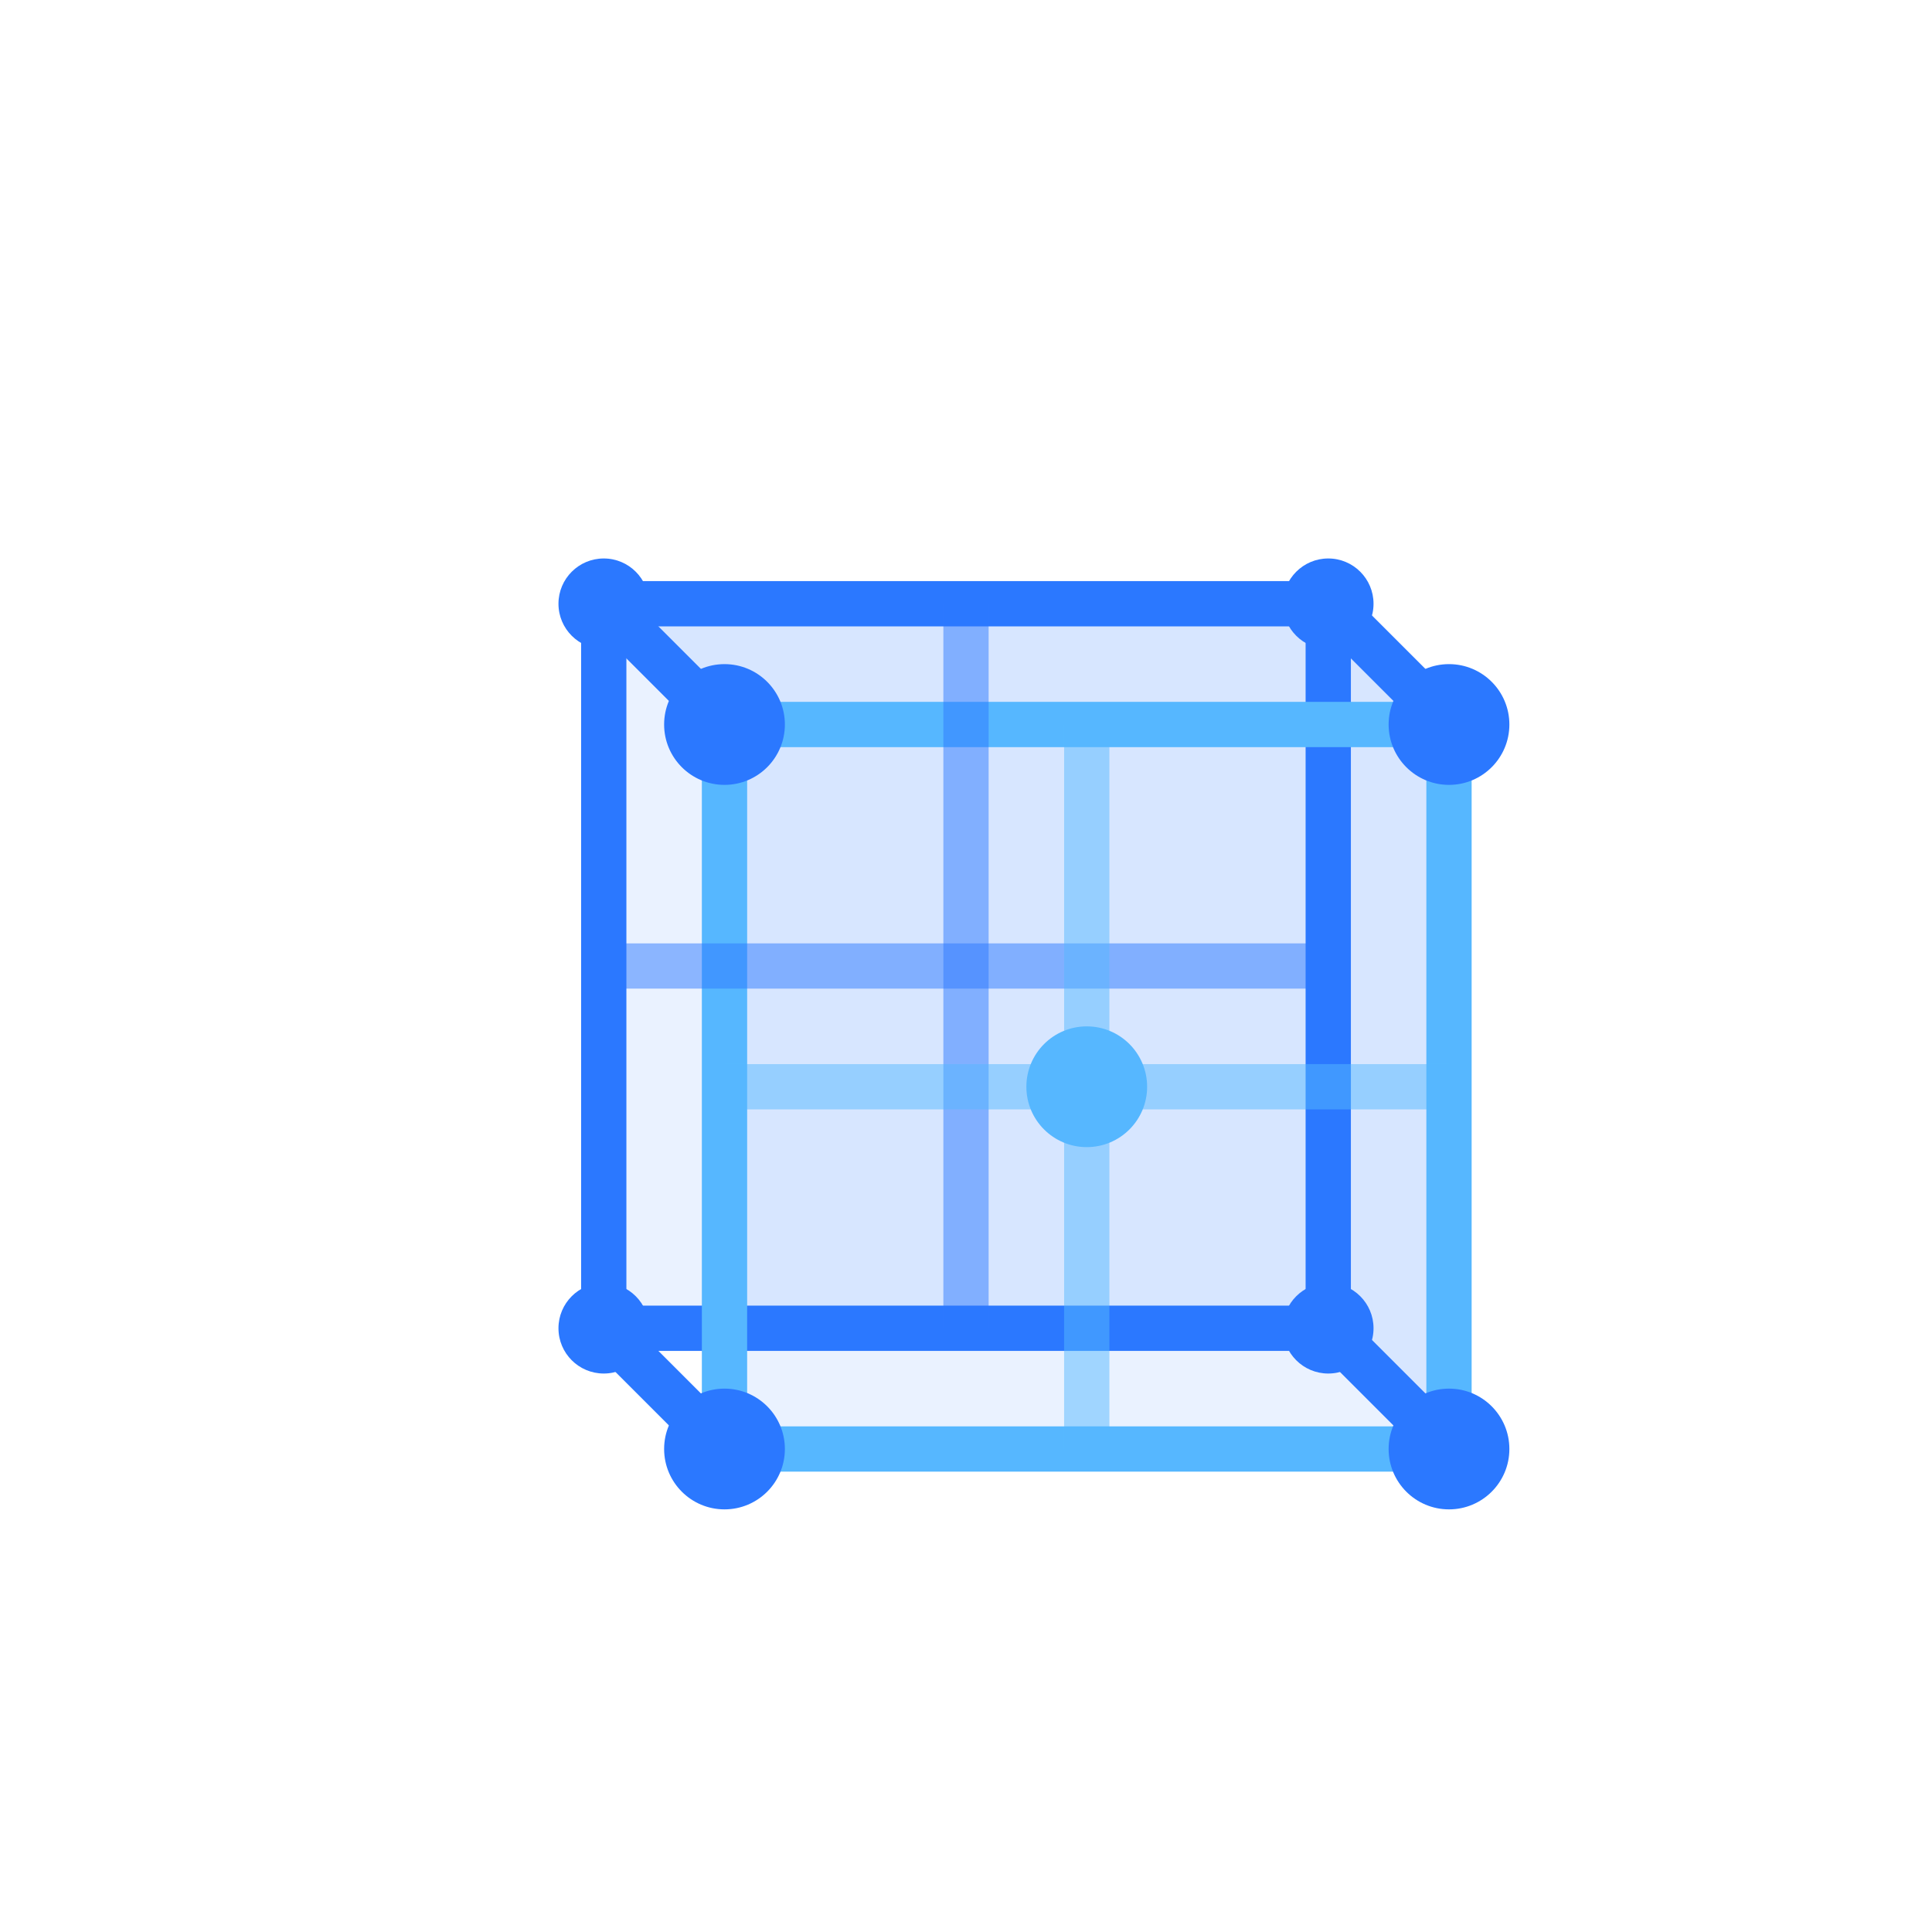
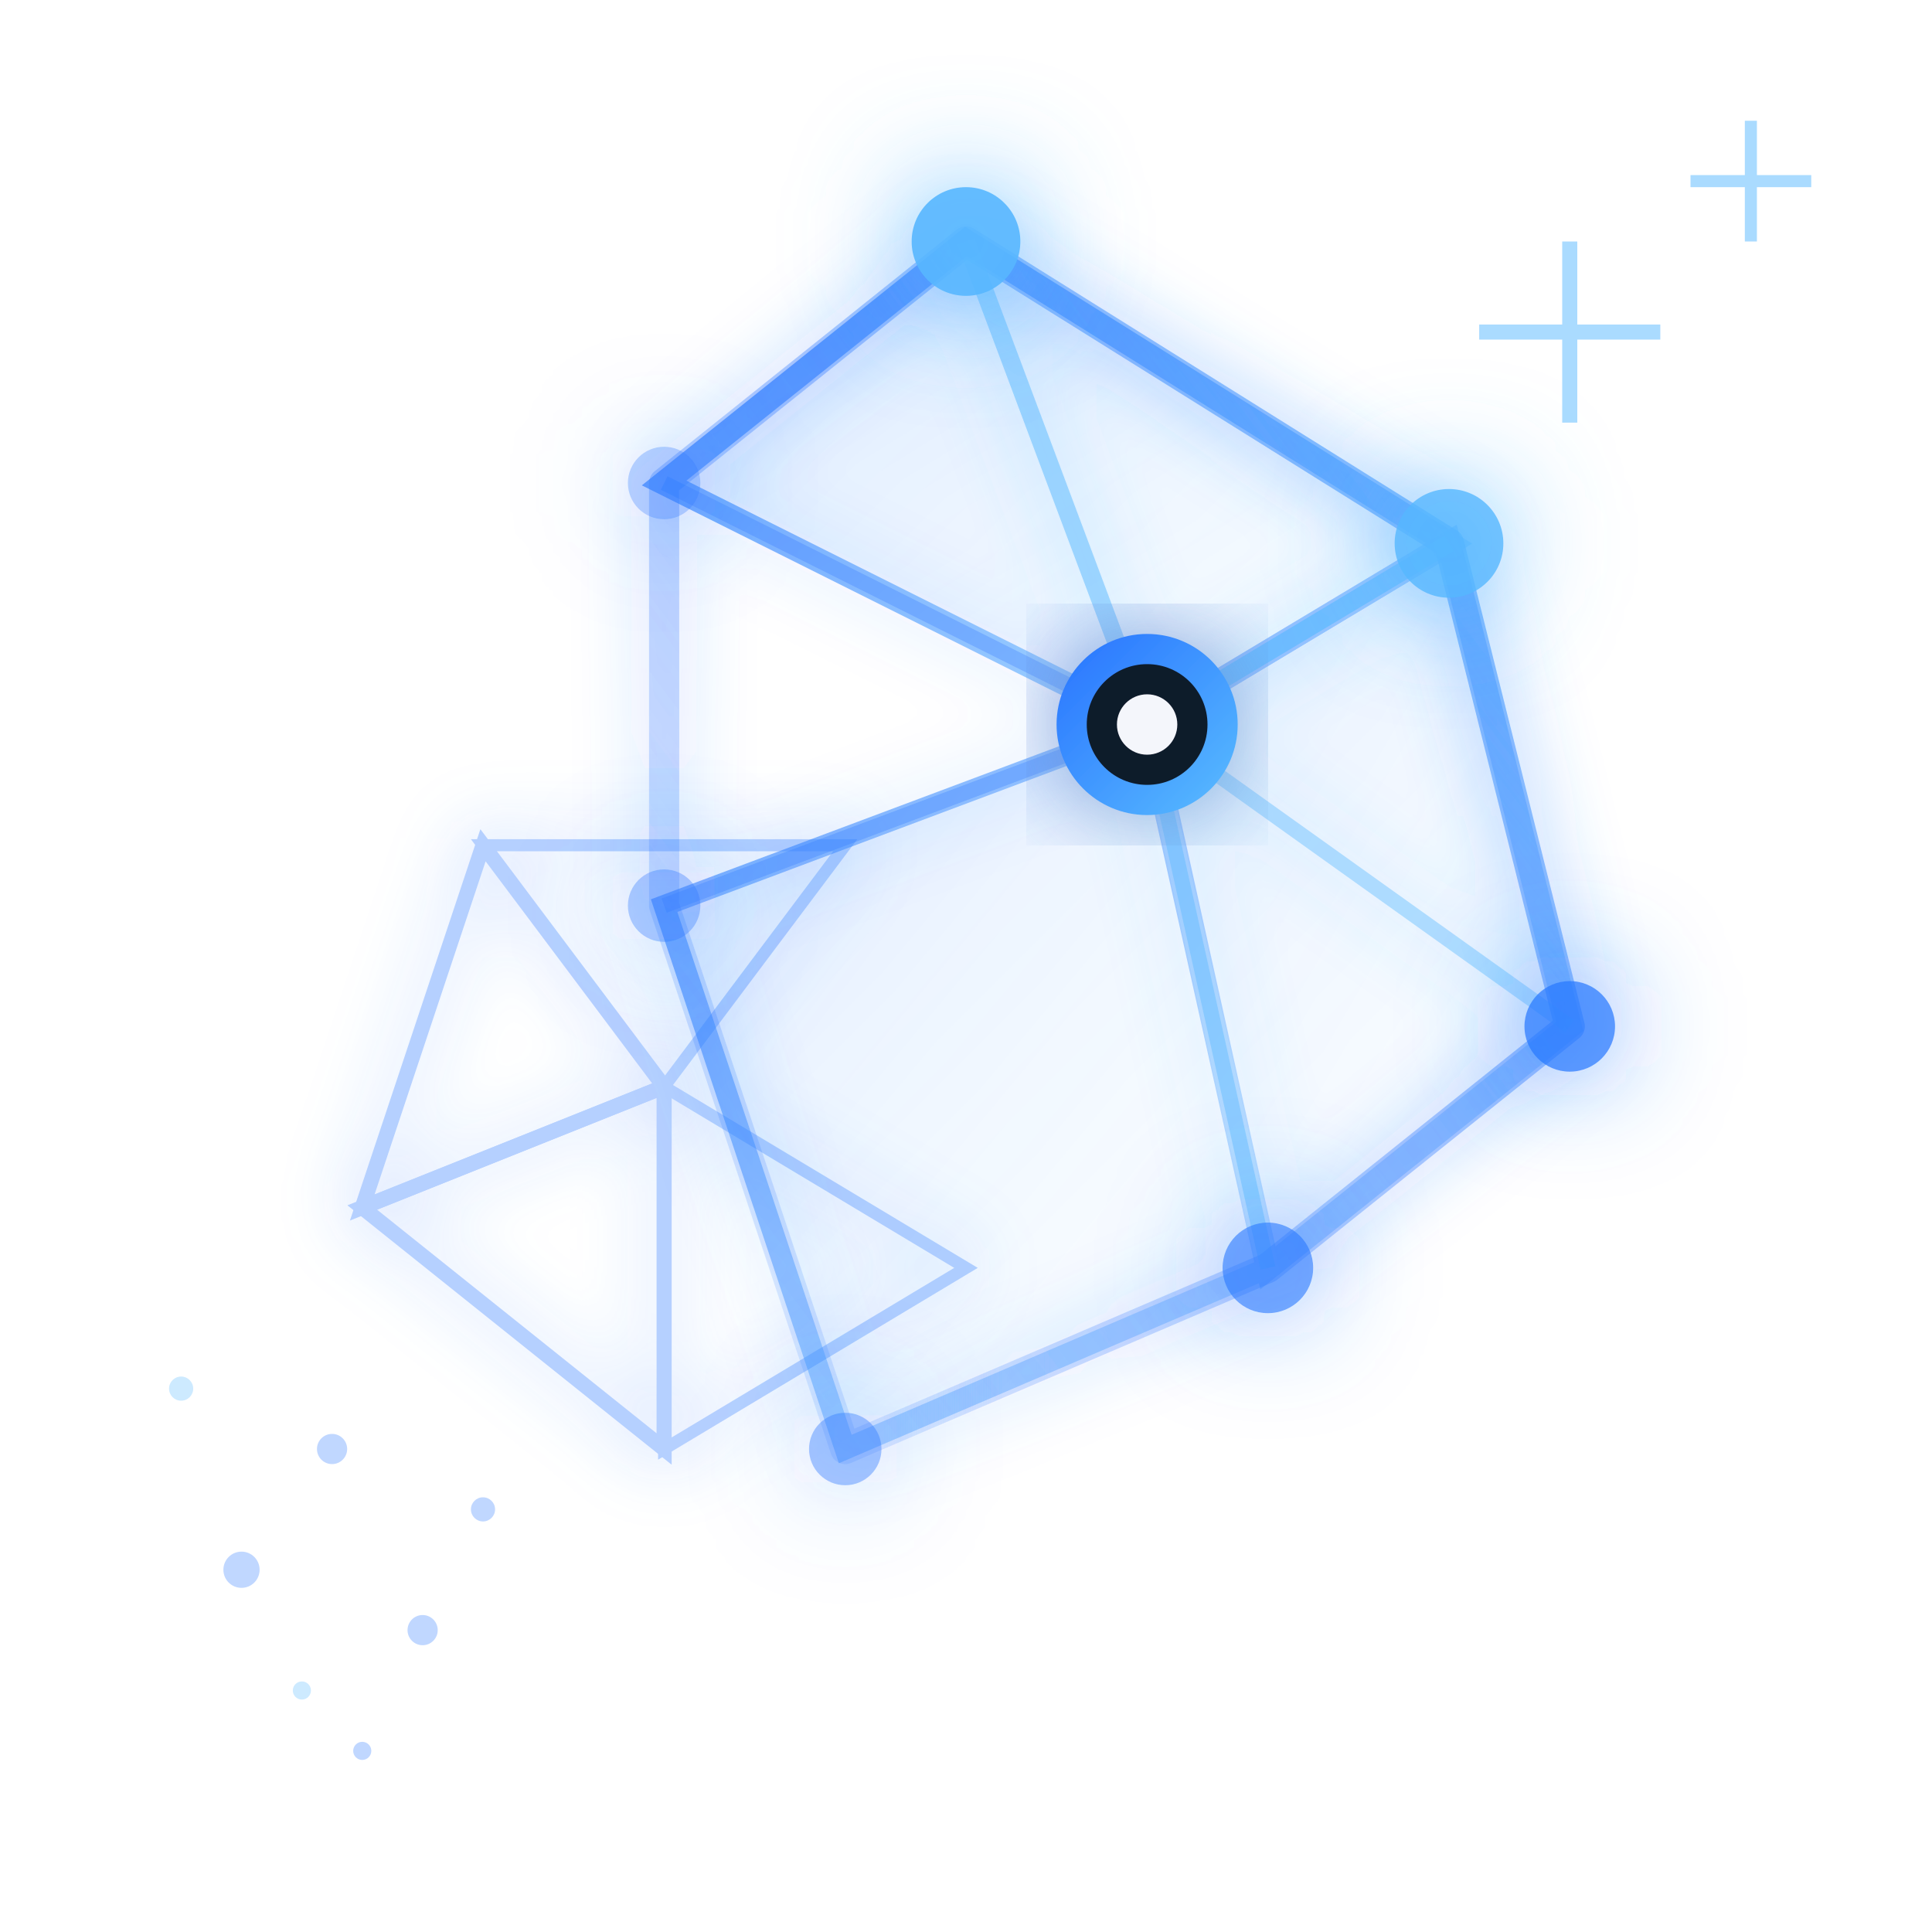
- <svg xmlns="http://www.w3.org/2000/svg" viewBox="0 0 64 64" fill="none">
+ <svg xmlns="http://www.w3.org/2000/svg" viewBox="0 0 64 64" role="img" aria-label="Polygen AI generative design">
  <defs>
-     <style>
-       .wireframe {
-         stroke: #2b78ff;
-         stroke-width: 1.5;
-         fill: none;
-         stroke-linejoin: round;
-       }
-       .wireframe-accent {
-         stroke: #56b7ff;
-         stroke-width: 1.5;
-       }
-       .face-fill {
-         fill: #2b78ff;
-         opacity: 0.1;
-       }
-       .vertex {
-         fill: #2b78ff;
-       }
-     </style>
+     <linearGradient id="pgSolidGrad" x1="0%" y1="0%" x2="100%" y2="100%">
+       <stop offset="0%" stop-color="#2b78ff" stop-opacity="0.25" />
+       <stop offset="100%" stop-color="#56b7ff" stop-opacity="0.08" />
+     </linearGradient>
+     <linearGradient id="pgEdgeGrad" x1="0%" y1="0%" x2="100%" y2="100%">
+       <stop offset="0%" stop-color="#2b78ff" />
+       <stop offset="100%" stop-color="#56b7ff" />
+     </linearGradient>
+     <linearGradient id="pgFadeGrad" x1="100%" y1="0%" x2="0%" y2="100%">
+       <stop offset="0%" stop-color="#56b7ff" stop-opacity="0.8" />
+       <stop offset="40%" stop-color="#2b78ff" stop-opacity="0.4" />
+       <stop offset="100%" stop-color="#2b78ff" stop-opacity="0.1" />
+     </linearGradient>
+     <filter id="pgGlow" x="-20%" y="-20%" width="140%" height="140%">
+       <feGaussianBlur stdDeviation="1.2" result="blur" />
+       <feMerge>
+         <feMergeNode in="blur" />
+         <feMergeNode in="SourceGraphic" />
+       </feMerge>
+     </filter>
+     <filter id="pgBrightGlow" x="-30%" y="-30%" width="160%" height="160%">
+       <feGaussianBlur stdDeviation="2" result="blur" />
+       <feMerge>
+         <feMergeNode in="blur" />
+         <feMergeNode in="SourceGraphic" />
+       </feMerge>
+     </filter>
+     <linearGradient id="pgTransition" x1="0%" y1="0%" x2="100%" y2="100%">
+       <stop offset="0%" stop-color="white" stop-opacity="1" />
+       <stop offset="50%" stop-color="white" stop-opacity="0.5" />
+       <stop offset="100%" stop-color="white" stop-opacity="0" />
+     </linearGradient>
+     <mask id="pgSolidMask">
+       <rect x="0" y="0" width="64" height="64" fill="url(#pgTransition)" />
+     </mask>
  </defs>
-   <polygon class="face-fill" points="20,20 44,20 44,44 20,44" />
-   <polygon class="face-fill" points="24,24 48,24 48,48 24,48" />
-   <polygon class="face-fill" points="20,20 44,20 48,24 24,24" />
-   <polygon class="face-fill" points="44,20 48,24 48,48 44,44" />
-   <line class="wireframe" x1="20" y1="20" x2="44" y2="20" />
-   <line class="wireframe" x1="44" y1="20" x2="44" y2="44" />
-   <line class="wireframe" x1="44" y1="44" x2="20" y2="44" />
-   <line class="wireframe" x1="20" y1="44" x2="20" y2="20" />
-   <line class="wireframe-accent" x1="24" y1="24" x2="48" y2="24" />
-   <line class="wireframe-accent" x1="48" y1="24" x2="48" y2="48" />
-   <line class="wireframe-accent" x1="48" y1="48" x2="24" y2="48" />
-   <line class="wireframe-accent" x1="24" y1="48" x2="24" y2="24" />
-   <line class="wireframe" x1="20" y1="20" x2="24" y2="24" />
-   <line class="wireframe" x1="44" y1="20" x2="48" y2="24" />
-   <line class="wireframe" x1="44" y1="44" x2="48" y2="48" />
-   <line class="wireframe" x1="20" y1="44" x2="24" y2="48" />
-   <line class="wireframe" x1="32" y1="20" x2="32" y2="44" opacity="0.5" />
-   <line class="wireframe" x1="20" y1="32" x2="44" y2="32" opacity="0.5" />
-   <line class="wireframe-accent" x1="36" y1="24" x2="36" y2="48" opacity="0.5" />
-   <line class="wireframe-accent" x1="24" y1="36" x2="48" y2="36" opacity="0.5" />
-   <circle class="vertex" cx="20" cy="20" r="1.5" />
-   <circle class="vertex" cx="44" cy="20" r="1.5" />
-   <circle class="vertex" cx="44" cy="44" r="1.5" />
-   <circle class="vertex" cx="20" cy="44" r="1.5" />
-   <circle class="vertex" cx="24" cy="24" r="2" />
-   <circle class="vertex" cx="48" cy="24" r="2" />
-   <circle class="vertex" cx="48" cy="48" r="2" />
-   <circle class="vertex" cx="24" cy="48" r="2" />
-   <circle cx="36" cy="36" r="2" fill="#56b7ff" />
+   <g opacity="0.3">
+     <circle cx="8" cy="52" r="0.6" fill="#2b78ff" />
+     <circle cx="11" cy="48" r="0.5" fill="#2b78ff" />
+     <circle cx="6" cy="46" r="0.4" fill="#56b7ff" />
+     <circle cx="14" cy="54" r="0.5" fill="#2b78ff" />
+     <circle cx="10" cy="56" r="0.3" fill="#56b7ff" />
+     <circle cx="16" cy="50" r="0.4" fill="#2b78ff" />
+     <circle cx="12" cy="58" r="0.3" fill="#2b78ff" />
+   </g>
+   <g opacity="0.35" filter="url(#pgGlow)">
+     <polygon points="12,40 22,48 22,36" fill="none" stroke="#2b78ff" stroke-width="0.5" />
+     <polygon points="12,40 22,36 16,28" fill="none" stroke="#2b78ff" stroke-width="0.5" />
+     <polygon points="16,28 22,36 28,28" fill="none" stroke="#2b78ff" stroke-width="0.4" />
+     <polygon points="22,48 22,36 32,42" fill="none" stroke="#2b78ff" stroke-width="0.4" />
+   </g>
+   <g mask="url(#pgSolidMask)">
+     <polygon points="32,8 48,18 38,24 22,16" fill="url(#pgSolidGrad)" stroke="url(#pgEdgeGrad)" stroke-width="0.8" />
+     <polygon points="48,18 52,34 42,42 38,24" fill="url(#pgSolidGrad)" stroke="url(#pgEdgeGrad)" stroke-width="0.8" />
+     <polygon points="38,24 42,42 28,48 22,30" fill="url(#pgSolidGrad)" stroke="url(#pgEdgeGrad)" stroke-width="0.7" />
+   </g>
+   <g filter="url(#pgGlow)">
+     <polygon points="32,8 48,18 52,34 42,42 28,48 22,30 22,16" fill="none" stroke="url(#pgFadeGrad)" stroke-width="1" stroke-linejoin="round" />
+     <line x1="38" y1="24" x2="32" y2="8" stroke="#56b7ff" stroke-width="0.6" opacity="0.5" />
+     <line x1="38" y1="24" x2="48" y2="18" stroke="#56b7ff" stroke-width="0.6" opacity="0.6" />
+     <line x1="38" y1="24" x2="52" y2="34" stroke="#56b7ff" stroke-width="0.5" opacity="0.4" />
+     <line x1="38" y1="24" x2="42" y2="42" stroke="#56b7ff" stroke-width="0.5" opacity="0.4" />
+     <line x1="38" y1="24" x2="22" y2="30" stroke="#2b78ff" stroke-width="0.5" opacity="0.3" />
+     <line x1="38" y1="24" x2="22" y2="16" stroke="#2b78ff" stroke-width="0.5" opacity="0.3" />
+   </g>
+   <g filter="url(#pgBrightGlow)">
+     <circle cx="32" cy="8" r="1.8" fill="#56b7ff" opacity="0.9" />
+     <circle cx="48" cy="18" r="1.8" fill="#56b7ff" opacity="0.8" />
+     <circle cx="52" cy="34" r="1.5" fill="#2b78ff" opacity="0.7" />
+     <circle cx="42" cy="42" r="1.5" fill="#2b78ff" opacity="0.6" />
+     <circle cx="28" cy="48" r="1.2" fill="#2b78ff" opacity="0.4" />
+     <circle cx="22" cy="30" r="1.2" fill="#2b78ff" opacity="0.35" />
+     <circle cx="22" cy="16" r="1.2" fill="#2b78ff" opacity="0.3" />
+   </g>
+   <g filter="url(#pgBrightGlow)">
+     <circle cx="38" cy="24" r="2.5" fill="#111a2c" stroke="url(#pgEdgeGrad)" stroke-width="1" />
+     <circle cx="38" cy="24" r="1" fill="#f4f6fb" />
+   </g>
+   <g opacity="0.5">
+     <line x1="52" y1="8" x2="52" y2="14" stroke="#56b7ff" stroke-width="0.5" />
+     <line x1="49" y1="11" x2="55" y2="11" stroke="#56b7ff" stroke-width="0.5" />
+     <line x1="58" y1="4" x2="58" y2="8" stroke="#56b7ff" stroke-width="0.4" />
+     <line x1="56" y1="6" x2="60" y2="6" stroke="#56b7ff" stroke-width="0.4" />
+   </g>
</svg>
